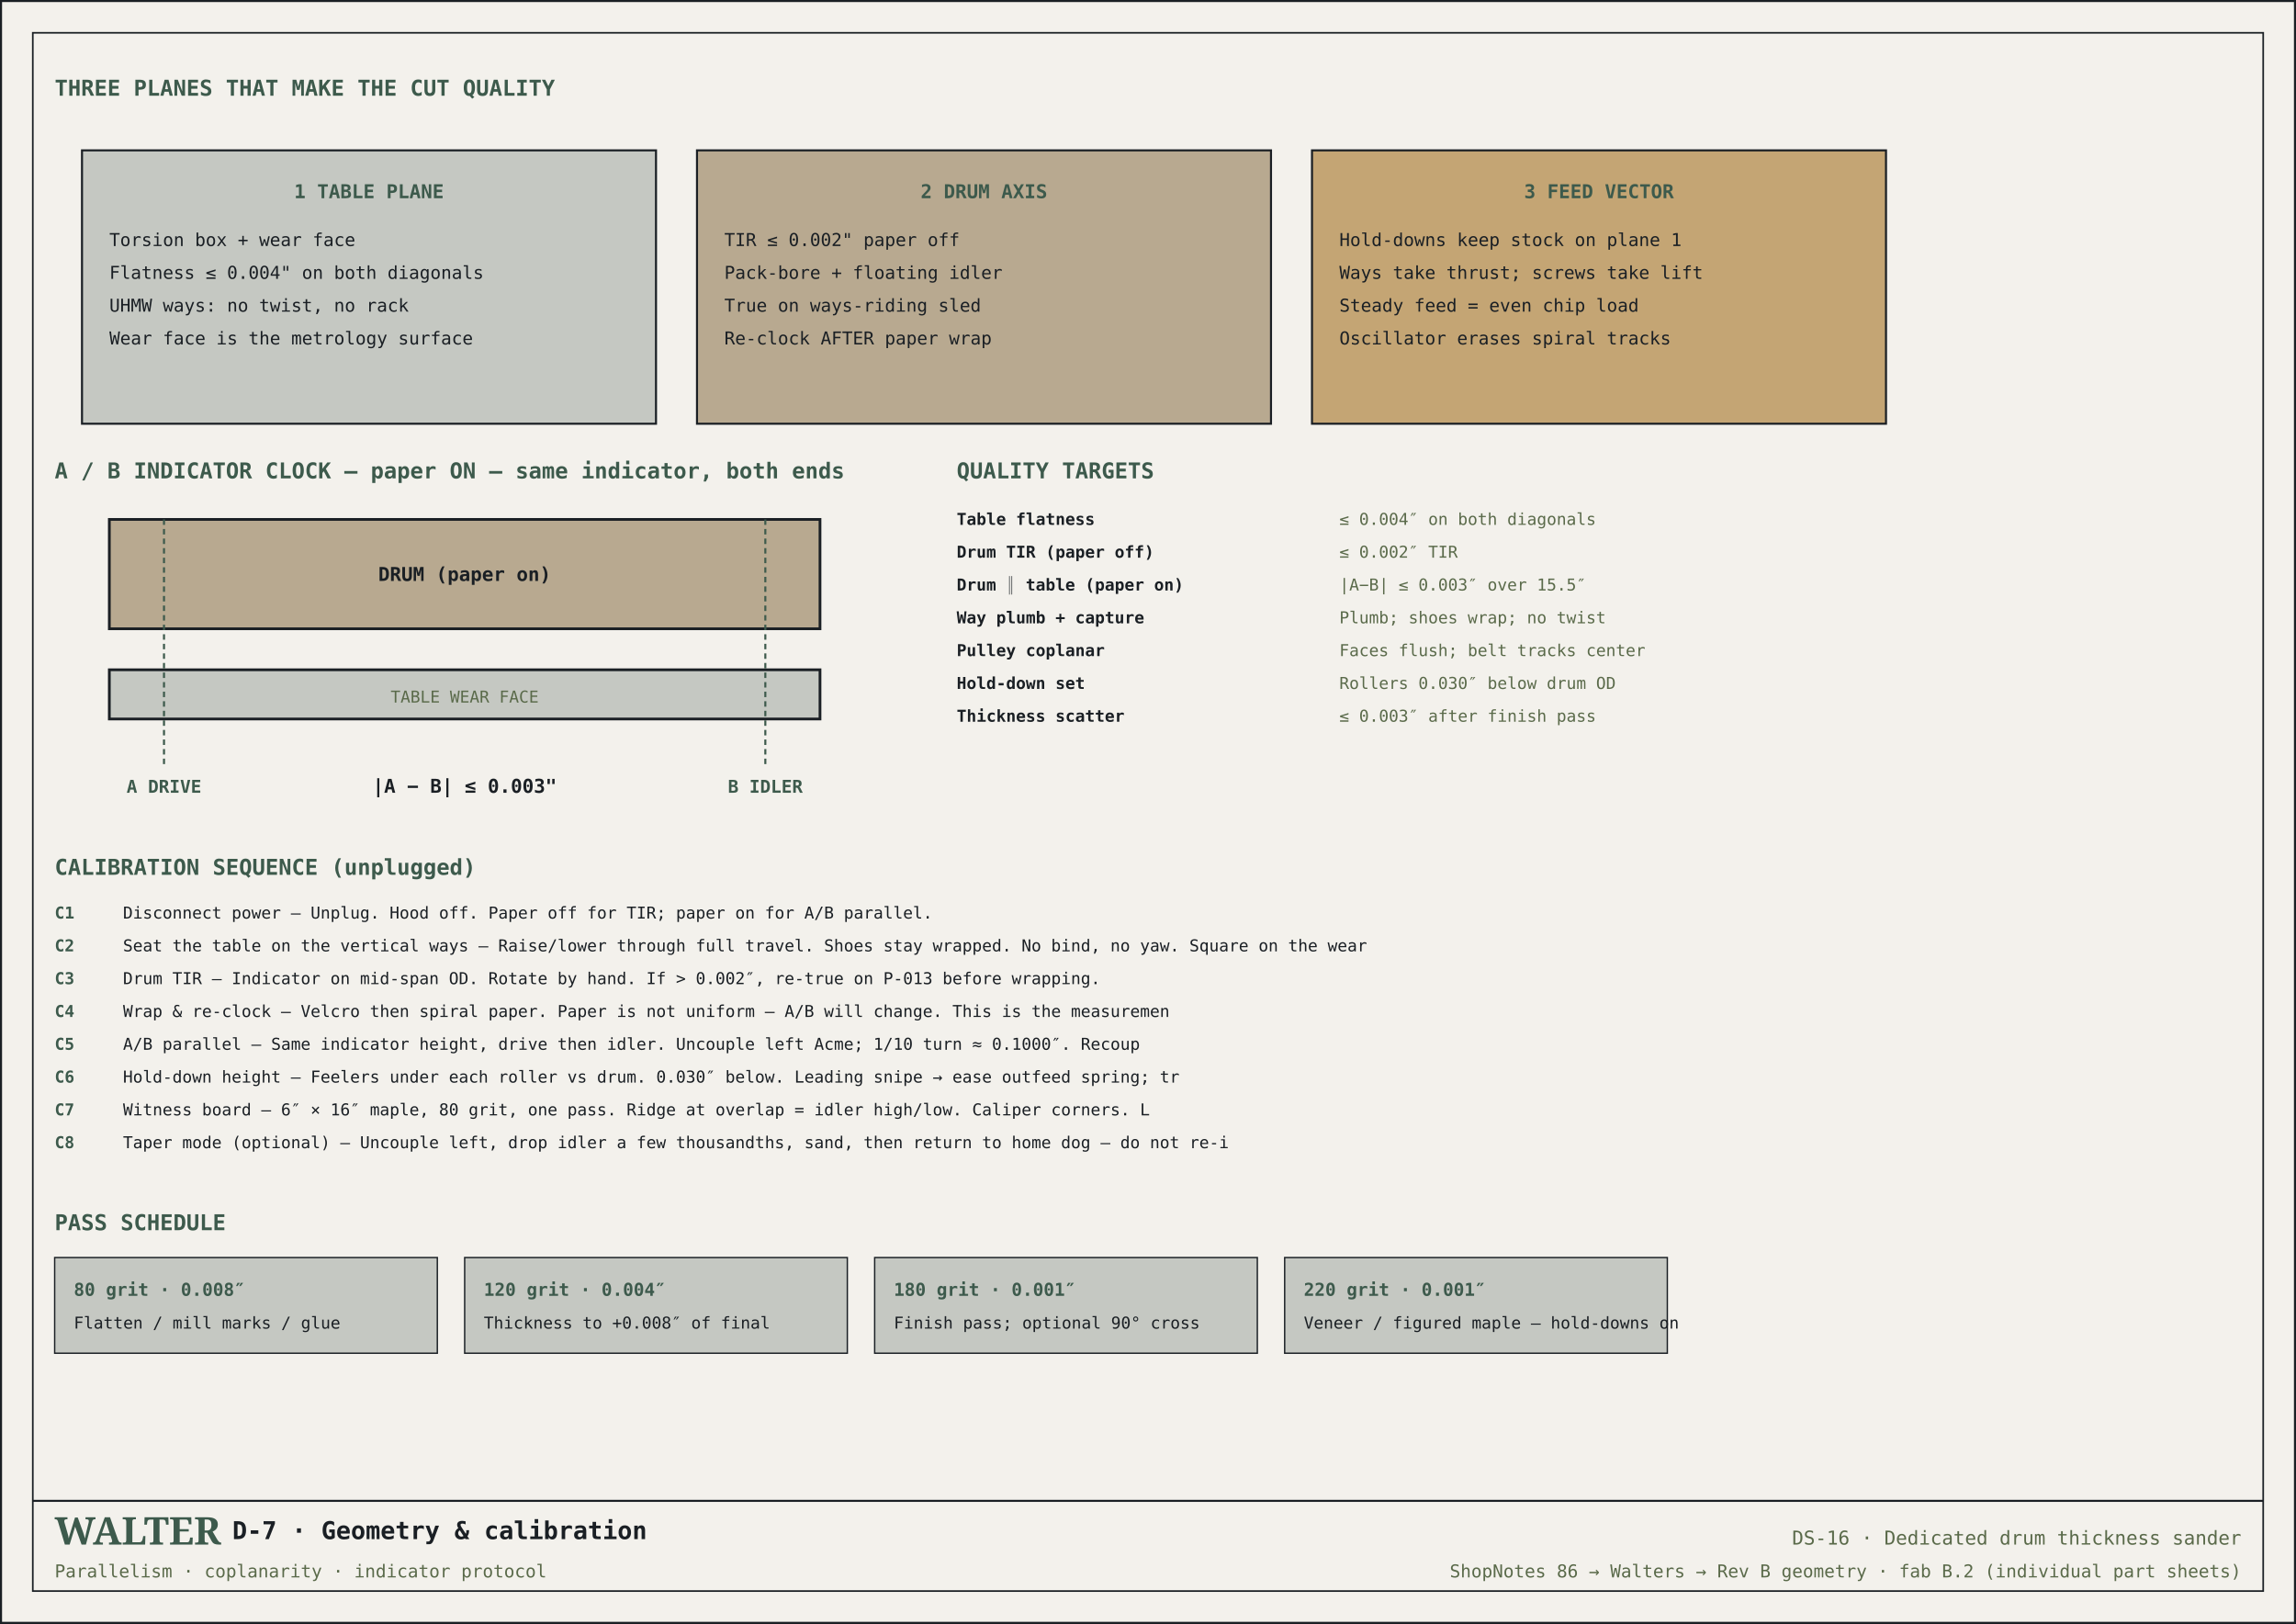
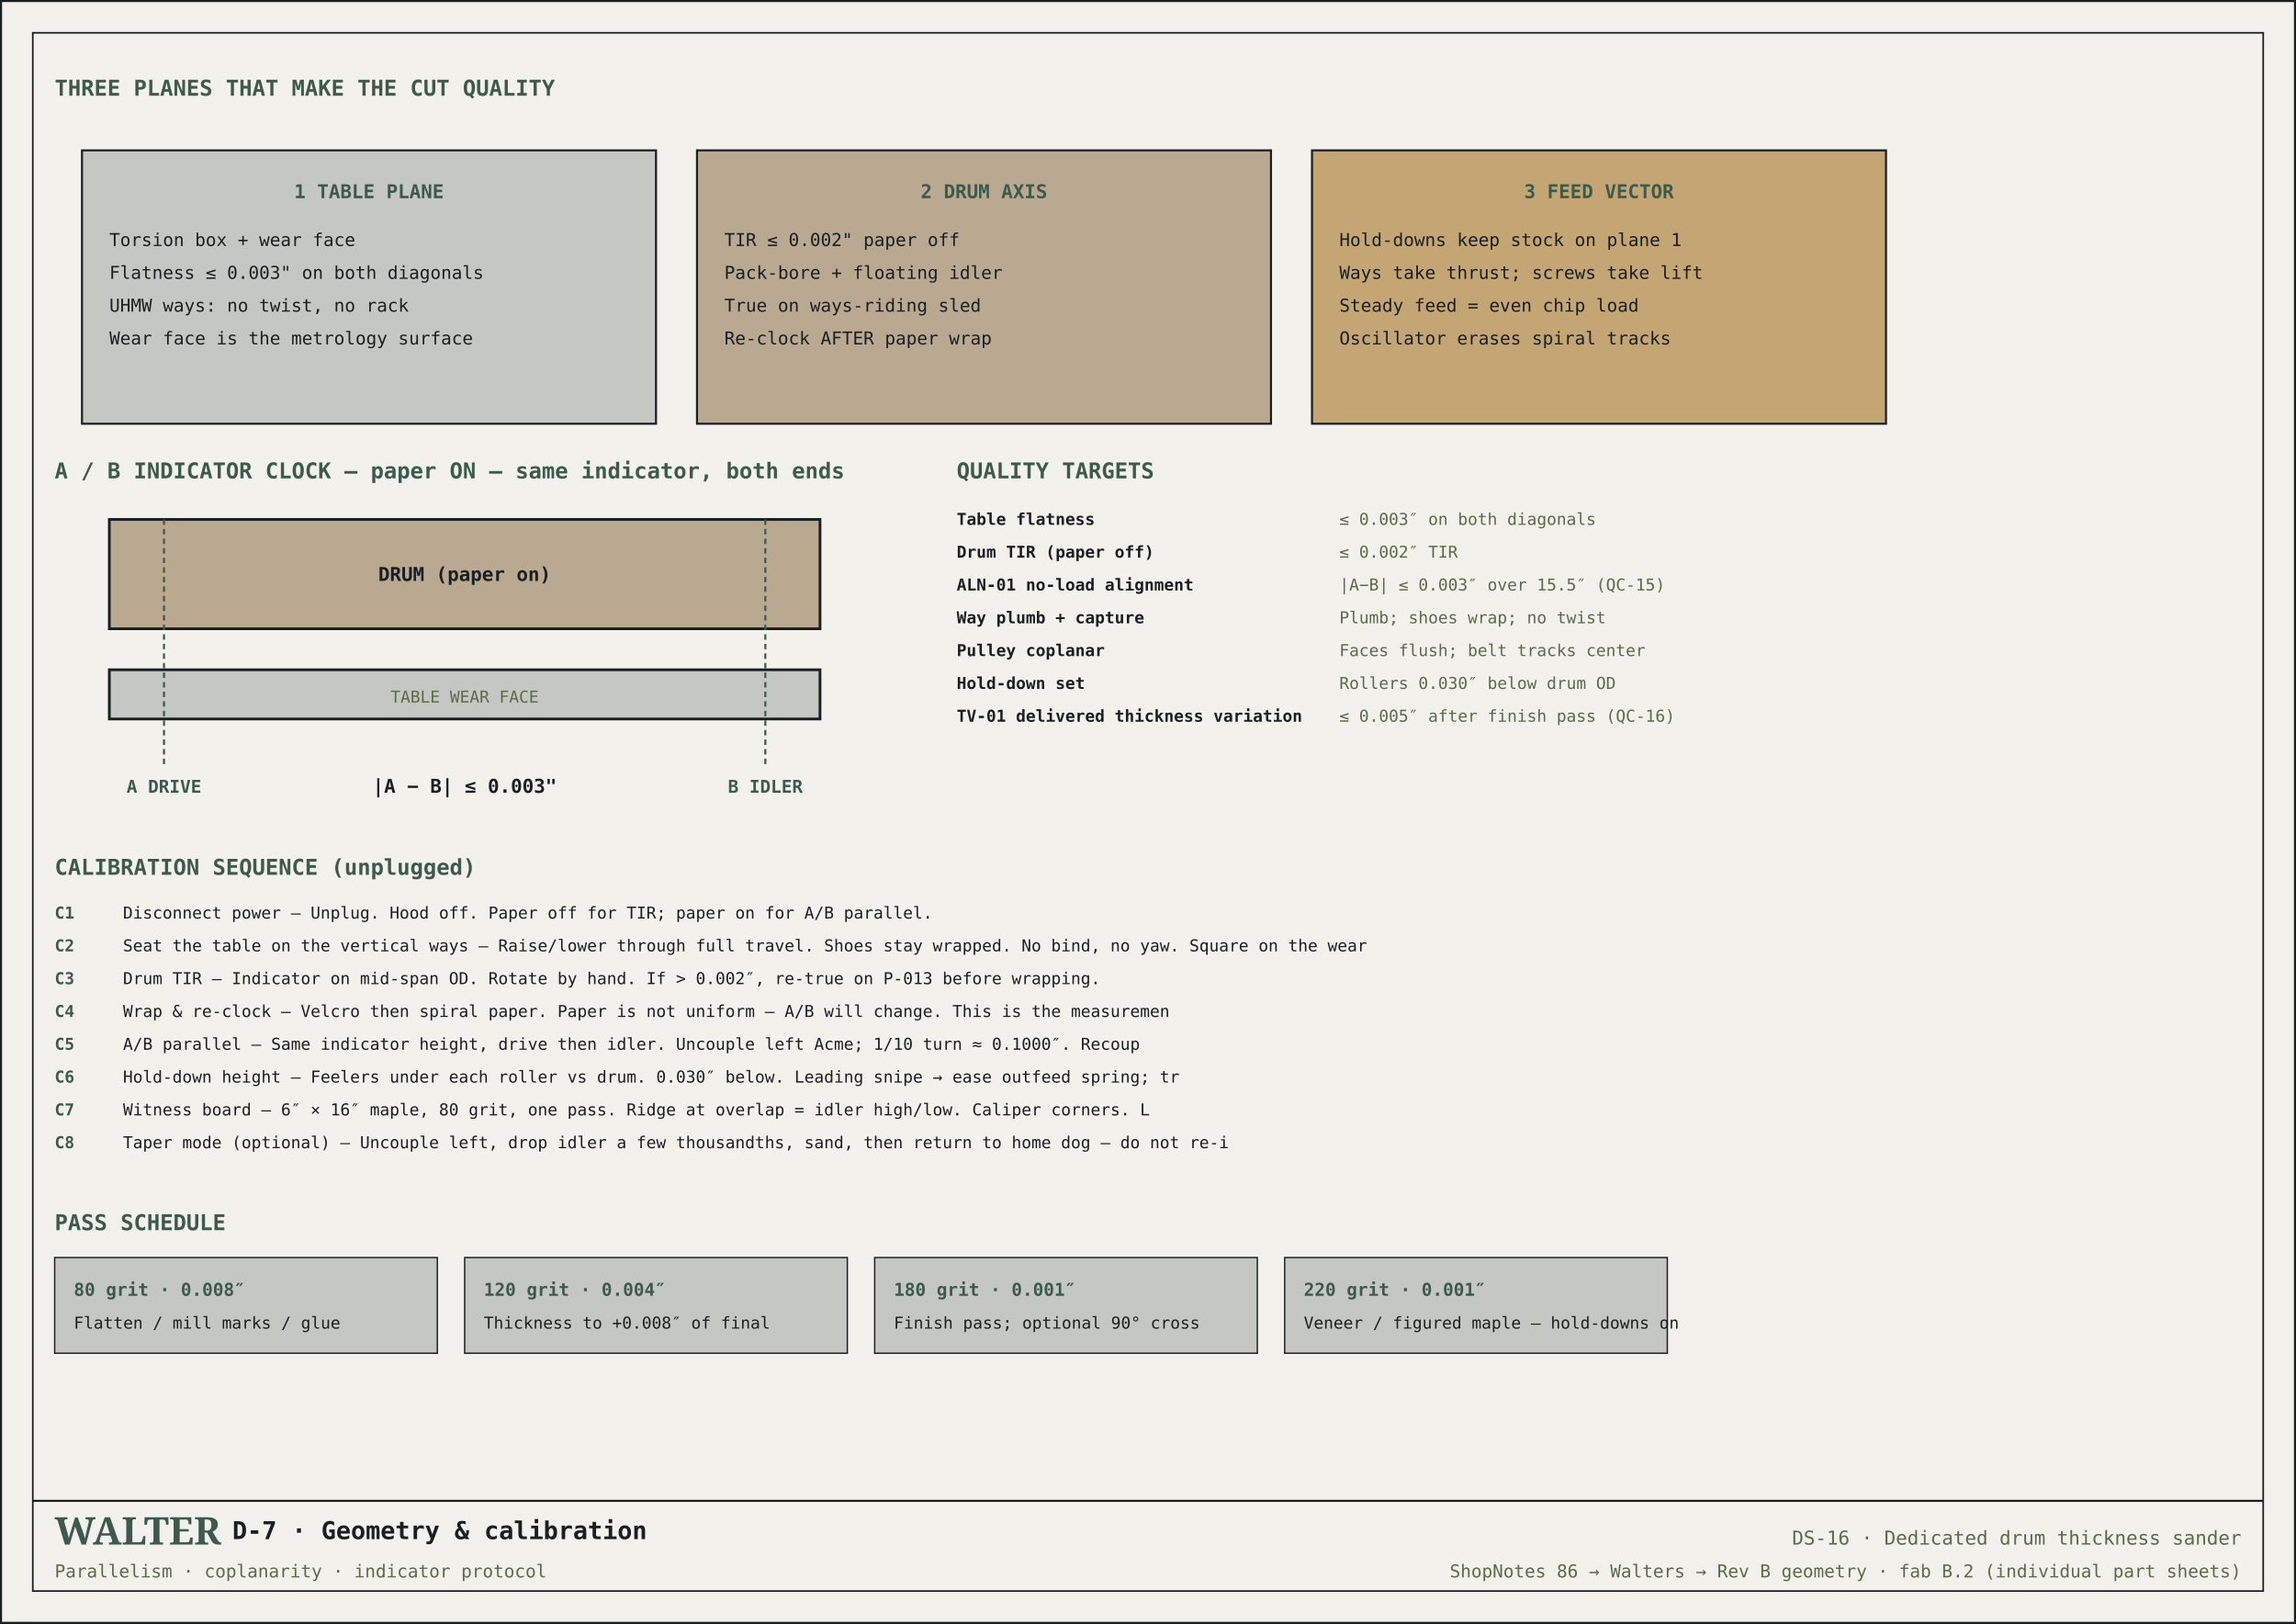
<svg xmlns="http://www.w3.org/2000/svg" width="1680" height="1188" viewBox="0 0 1680 1188">
  <rect x="0.0" y="0.0" width="1680.0" height="1188.0" fill="#f3f1ec" stroke="#1a1f24" stroke-width="3" />
  <rect x="24.0" y="24.0" width="1632.0" height="1140.0" fill="none" stroke="#1a1f24" stroke-width="1.2" />
  <line x1="24.0" y1="1098.0" x2="1656.0" y2="1098.0" stroke="#1a1f24" stroke-width="1.5" />
  <text x="40.0" y="1130.0" font-family="Georgia, serif" font-size="28" fill="#3d5a4c" text-anchor="start" font-weight="600">WALTER</text>
  <text x="170.0" y="1126.0" font-family="IBM Plex Mono, Menlo, monospace" font-size="18" fill="#1a1f24" text-anchor="start" font-weight="600">D-7  ·  Geometry &amp; calibration</text>
  <text x="40.0" y="1154.0" font-family="IBM Plex Mono, Menlo, monospace" font-size="13" fill="#5a6a4a" text-anchor="start">Parallelism · coplanarity · indicator protocol</text>
  <text x="1640.0" y="1130.0" font-family="IBM Plex Mono, Menlo, monospace" font-size="14" fill="#5a6a4a" text-anchor="end">DS-16 · Dedicated drum thickness sander</text>
  <text x="1640.0" y="1154.0" font-family="IBM Plex Mono, Menlo, monospace" font-size="13" fill="#5a6a4a" text-anchor="end">ShopNotes 86 → Walters → Rev B geometry · fab B.2 (individual part sheets)</text>
  <text x="40.0" y="70.0" font-family="IBM Plex Mono, Menlo, monospace" font-size="16" fill="#3d5a4c" text-anchor="start" font-weight="600">THREE PLANES THAT MAKE THE CUT QUALITY</text>
  <rect x="60.0" y="110.0" width="420.0" height="200.0" fill="#c5c8c2" stroke="#1a1f24" stroke-width="1.5" />
  <text x="270.0" y="145.0" font-family="IBM Plex Mono, Menlo, monospace" font-size="14" fill="#3d5a4c" text-anchor="middle" font-weight="600">1  TABLE PLANE</text>
  <text x="80.0" y="180.0" font-family="IBM Plex Mono, Menlo, monospace" font-size="13" fill="#1a1f24" text-anchor="start">Torsion box + wear face</text>
-   <text x="80.0" y="204.0" font-family="IBM Plex Mono, Menlo, monospace" font-size="13" fill="#1a1f24" text-anchor="start">Flatness ≤ 0.004" on both diagonals</text>
+   <text x="80.0" y="204.0" font-family="IBM Plex Mono, Menlo, monospace" font-size="13" fill="#1a1f24" text-anchor="start">Flatness ≤ 0.003" on both diagonals</text>
  <text x="80.0" y="228.0" font-family="IBM Plex Mono, Menlo, monospace" font-size="13" fill="#1a1f24" text-anchor="start">UHMW ways: no twist, no rack</text>
  <text x="80.0" y="252.0" font-family="IBM Plex Mono, Menlo, monospace" font-size="13" fill="#1a1f24" text-anchor="start">Wear face is the metrology surface</text>
  <rect x="510.0" y="110.0" width="420.0" height="200.0" fill="#b8a990" stroke="#1a1f24" stroke-width="1.5" />
  <text x="720.0" y="145.0" font-family="IBM Plex Mono, Menlo, monospace" font-size="14" fill="#3d5a4c" text-anchor="middle" font-weight="600">2  DRUM AXIS</text>
  <text x="530.0" y="180.0" font-family="IBM Plex Mono, Menlo, monospace" font-size="13" fill="#1a1f24" text-anchor="start">TIR ≤ 0.002" paper off</text>
  <text x="530.0" y="204.0" font-family="IBM Plex Mono, Menlo, monospace" font-size="13" fill="#1a1f24" text-anchor="start">Pack-bore + floating idler</text>
  <text x="530.0" y="228.0" font-family="IBM Plex Mono, Menlo, monospace" font-size="13" fill="#1a1f24" text-anchor="start">True on ways-riding sled</text>
  <text x="530.0" y="252.0" font-family="IBM Plex Mono, Menlo, monospace" font-size="13" fill="#1a1f24" text-anchor="start">Re-clock AFTER paper wrap</text>
  <rect x="960.0" y="110.0" width="420.0" height="200.0" fill="#c4a574" stroke="#1a1f24" stroke-width="1.5" />
  <text x="1170.0" y="145.0" font-family="IBM Plex Mono, Menlo, monospace" font-size="14" fill="#3d5a4c" text-anchor="middle" font-weight="600">3  FEED VECTOR</text>
  <text x="980.0" y="180.0" font-family="IBM Plex Mono, Menlo, monospace" font-size="13" fill="#1a1f24" text-anchor="start">Hold-downs keep stock on plane 1</text>
  <text x="980.0" y="204.0" font-family="IBM Plex Mono, Menlo, monospace" font-size="13" fill="#1a1f24" text-anchor="start">Ways take thrust; screws take lift</text>
  <text x="980.0" y="228.0" font-family="IBM Plex Mono, Menlo, monospace" font-size="13" fill="#1a1f24" text-anchor="start">Steady feed = even chip load</text>
  <text x="980.0" y="252.0" font-family="IBM Plex Mono, Menlo, monospace" font-size="13" fill="#1a1f24" text-anchor="start">Oscillator erases spiral tracks</text>
  <text x="40.0" y="350.0" font-family="IBM Plex Mono, Menlo, monospace" font-size="16" fill="#3d5a4c" text-anchor="start" font-weight="600">A / B INDICATOR CLOCK  —  paper ON  —  same indicator, both ends</text>
  <rect x="80.0" y="380.0" width="520.0" height="80.0" fill="#b8a990" stroke="#1a1f24" stroke-width="2" />
  <text x="340.0" y="425.0" font-family="IBM Plex Mono, Menlo, monospace" font-size="14" fill="#1a1f24" text-anchor="middle" font-weight="600">DRUM  (paper on)</text>
  <rect x="80.0" y="490.0" width="520.0" height="36.0" fill="#c5c8c2" stroke="#1a1f24" stroke-width="2" />
  <text x="340.0" y="514.0" font-family="IBM Plex Mono, Menlo, monospace" font-size="12" fill="#5a6a4a" text-anchor="middle">TABLE WEAR FACE</text>
  <line x1="120.0" y1="380.0" x2="120.0" y2="560.0" stroke="#3d5a4c" stroke-width="1.5" stroke-dasharray="4 3" />
  <line x1="560.0" y1="380.0" x2="560.0" y2="560.0" stroke="#3d5a4c" stroke-width="1.5" stroke-dasharray="4 3" />
  <text x="120.0" y="580.0" font-family="IBM Plex Mono, Menlo, monospace" font-size="13" fill="#3d5a4c" text-anchor="middle" font-weight="600">A  DRIVE</text>
  <text x="560.0" y="580.0" font-family="IBM Plex Mono, Menlo, monospace" font-size="13" fill="#3d5a4c" text-anchor="middle" font-weight="600">B  IDLER</text>
  <text x="340.0" y="580.0" font-family="IBM Plex Mono, Menlo, monospace" font-size="14" fill="#1a1f24" text-anchor="middle" font-weight="600">|A − B|  ≤  0.003"</text>
  <text x="700.0" y="350.0" font-family="IBM Plex Mono, Menlo, monospace" font-size="16" fill="#3d5a4c" text-anchor="start" font-weight="600">QUALITY TARGETS</text>
  <text x="700.0" y="384.0" font-family="IBM Plex Mono, Menlo, monospace" font-size="12" fill="#1a1f24" text-anchor="start" font-weight="600">Table flatness</text>
-   <text x="980.0" y="384.0" font-family="IBM Plex Mono, Menlo, monospace" font-size="12" fill="#5a6a4a" text-anchor="start">≤ 0.004″ on both diagonals</text>
+   <text x="980.0" y="384.0" font-family="IBM Plex Mono, Menlo, monospace" font-size="12" fill="#5a6a4a" text-anchor="start">≤ 0.003″ on both diagonals</text>
  <text x="700.0" y="408.0" font-family="IBM Plex Mono, Menlo, monospace" font-size="12" fill="#1a1f24" text-anchor="start" font-weight="600">Drum TIR (paper off)</text>
  <text x="980.0" y="408.0" font-family="IBM Plex Mono, Menlo, monospace" font-size="12" fill="#5a6a4a" text-anchor="start">≤ 0.002″ TIR</text>
-   <text x="700.0" y="432.0" font-family="IBM Plex Mono, Menlo, monospace" font-size="12" fill="#1a1f24" text-anchor="start" font-weight="600">Drum ∥ table (paper on)</text>
-   <text x="980.0" y="432.0" font-family="IBM Plex Mono, Menlo, monospace" font-size="12" fill="#5a6a4a" text-anchor="start">|A−B| ≤ 0.003″ over 15.5″</text>
+   <text x="700.0" y="432.0" font-family="IBM Plex Mono, Menlo, monospace" font-size="12" fill="#1a1f24" text-anchor="start" font-weight="600">ALN-01 no-load alignment</text>
+   <text x="980.0" y="432.0" font-family="IBM Plex Mono, Menlo, monospace" font-size="12" fill="#5a6a4a" text-anchor="start">|A−B| ≤ 0.003″ over 15.5″ (QC-15)</text>
  <text x="700.0" y="456.0" font-family="IBM Plex Mono, Menlo, monospace" font-size="12" fill="#1a1f24" text-anchor="start" font-weight="600">Way plumb + capture</text>
  <text x="980.0" y="456.0" font-family="IBM Plex Mono, Menlo, monospace" font-size="12" fill="#5a6a4a" text-anchor="start">Plumb; shoes wrap; no twist</text>
  <text x="700.0" y="480.0" font-family="IBM Plex Mono, Menlo, monospace" font-size="12" fill="#1a1f24" text-anchor="start" font-weight="600">Pulley coplanar</text>
  <text x="980.0" y="480.0" font-family="IBM Plex Mono, Menlo, monospace" font-size="12" fill="#5a6a4a" text-anchor="start">Faces flush; belt tracks center</text>
  <text x="700.0" y="504.0" font-family="IBM Plex Mono, Menlo, monospace" font-size="12" fill="#1a1f24" text-anchor="start" font-weight="600">Hold-down set</text>
  <text x="980.0" y="504.0" font-family="IBM Plex Mono, Menlo, monospace" font-size="12" fill="#5a6a4a" text-anchor="start">Rollers 0.030″ below drum OD</text>
-   <text x="700.0" y="528.0" font-family="IBM Plex Mono, Menlo, monospace" font-size="12" fill="#1a1f24" text-anchor="start" font-weight="600">Thickness scatter</text>
-   <text x="980.0" y="528.0" font-family="IBM Plex Mono, Menlo, monospace" font-size="12" fill="#5a6a4a" text-anchor="start">≤ 0.003″ after finish pass</text>
+   <text x="700.0" y="528.0" font-family="IBM Plex Mono, Menlo, monospace" font-size="12" fill="#1a1f24" text-anchor="start" font-weight="600">TV-01 delivered thickness variation</text>
+   <text x="980.0" y="528.0" font-family="IBM Plex Mono, Menlo, monospace" font-size="12" fill="#5a6a4a" text-anchor="start">≤ 0.005″ after finish pass (QC-16)</text>
  <text x="40.0" y="640.0" font-family="IBM Plex Mono, Menlo, monospace" font-size="16" fill="#3d5a4c" text-anchor="start" font-weight="600">CALIBRATION SEQUENCE (unplugged)</text>
  <text x="40.0" y="672.0" font-family="IBM Plex Mono, Menlo, monospace" font-size="12" fill="#3d5a4c" text-anchor="start" font-weight="600">C1</text>
  <text x="90.0" y="672.0" font-family="IBM Plex Mono, Menlo, monospace" font-size="12" fill="#1a1f24" text-anchor="start">Disconnect power — Unplug. Hood off. Paper off for TIR; paper on for A/B parallel.</text>
  <text x="40.0" y="696.0" font-family="IBM Plex Mono, Menlo, monospace" font-size="12" fill="#3d5a4c" text-anchor="start" font-weight="600">C2</text>
  <text x="90.0" y="696.0" font-family="IBM Plex Mono, Menlo, monospace" font-size="12" fill="#1a1f24" text-anchor="start">Seat the table on the vertical ways — Raise/lower through full travel. Shoes stay wrapped. No bind, no yaw. Square on the wear</text>
  <text x="40.0" y="720.0" font-family="IBM Plex Mono, Menlo, monospace" font-size="12" fill="#3d5a4c" text-anchor="start" font-weight="600">C3</text>
  <text x="90.0" y="720.0" font-family="IBM Plex Mono, Menlo, monospace" font-size="12" fill="#1a1f24" text-anchor="start">Drum TIR — Indicator on mid-span OD. Rotate by hand. If &gt; 0.002″, re-true on P-013 before wrapping.</text>
  <text x="40.0" y="744.0" font-family="IBM Plex Mono, Menlo, monospace" font-size="12" fill="#3d5a4c" text-anchor="start" font-weight="600">C4</text>
  <text x="90.0" y="744.0" font-family="IBM Plex Mono, Menlo, monospace" font-size="12" fill="#1a1f24" text-anchor="start">Wrap &amp; re-clock — Velcro then spiral paper. Paper is not uniform — A/B will change. This is the measuremen</text>
  <text x="40.0" y="768.0" font-family="IBM Plex Mono, Menlo, monospace" font-size="12" fill="#3d5a4c" text-anchor="start" font-weight="600">C5</text>
  <text x="90.0" y="768.0" font-family="IBM Plex Mono, Menlo, monospace" font-size="12" fill="#1a1f24" text-anchor="start">A/B parallel — Same indicator height, drive then idler. Uncouple left Acme; 1/10 turn ≈ 0.1000″. Recoup</text>
  <text x="40.0" y="792.0" font-family="IBM Plex Mono, Menlo, monospace" font-size="12" fill="#3d5a4c" text-anchor="start" font-weight="600">C6</text>
  <text x="90.0" y="792.0" font-family="IBM Plex Mono, Menlo, monospace" font-size="12" fill="#1a1f24" text-anchor="start">Hold-down height — Feelers under each roller vs drum. 0.030″ below. Leading snipe → ease outfeed spring; tr</text>
  <text x="40.0" y="816.0" font-family="IBM Plex Mono, Menlo, monospace" font-size="12" fill="#3d5a4c" text-anchor="start" font-weight="600">C7</text>
  <text x="90.0" y="816.0" font-family="IBM Plex Mono, Menlo, monospace" font-size="12" fill="#1a1f24" text-anchor="start">Witness board — 6″ × 16″ maple, 80 grit, one pass. Ridge at overlap = idler high/low. Caliper corners. L</text>
  <text x="40.0" y="840.0" font-family="IBM Plex Mono, Menlo, monospace" font-size="12" fill="#3d5a4c" text-anchor="start" font-weight="600">C8</text>
  <text x="90.0" y="840.0" font-family="IBM Plex Mono, Menlo, monospace" font-size="12" fill="#1a1f24" text-anchor="start">Taper mode (optional) — Uncouple left, drop idler a few thousandths, sand, then return to home dog — do not re-i</text>
  <text x="40.0" y="900.0" font-family="IBM Plex Mono, Menlo, monospace" font-size="16" fill="#3d5a4c" text-anchor="start" font-weight="600">PASS SCHEDULE</text>
  <rect x="40.0" y="920.0" width="280.0" height="70.0" fill="#c5c8c2" stroke="#1a1f24" stroke-width="1" />
  <text x="54.0" y="948.0" font-family="IBM Plex Mono, Menlo, monospace" font-size="13" fill="#3d5a4c" text-anchor="start" font-weight="600">80 grit  ·  0.008″</text>
  <text x="54.0" y="972.0" font-family="IBM Plex Mono, Menlo, monospace" font-size="12" fill="#1a1f24" text-anchor="start">Flatten / mill marks / glue</text>
  <rect x="340.0" y="920.0" width="280.0" height="70.0" fill="#c5c8c2" stroke="#1a1f24" stroke-width="1" />
  <text x="354.0" y="948.0" font-family="IBM Plex Mono, Menlo, monospace" font-size="13" fill="#3d5a4c" text-anchor="start" font-weight="600">120 grit  ·  0.004″</text>
  <text x="354.0" y="972.0" font-family="IBM Plex Mono, Menlo, monospace" font-size="12" fill="#1a1f24" text-anchor="start">Thickness to +0.008″ of final</text>
  <rect x="640.0" y="920.0" width="280.0" height="70.0" fill="#c5c8c2" stroke="#1a1f24" stroke-width="1" />
  <text x="654.0" y="948.0" font-family="IBM Plex Mono, Menlo, monospace" font-size="13" fill="#3d5a4c" text-anchor="start" font-weight="600">180 grit  ·  0.001″</text>
  <text x="654.0" y="972.0" font-family="IBM Plex Mono, Menlo, monospace" font-size="12" fill="#1a1f24" text-anchor="start">Finish pass; optional 90° cross</text>
  <rect x="940.0" y="920.0" width="280.0" height="70.0" fill="#c5c8c2" stroke="#1a1f24" stroke-width="1" />
  <text x="954.0" y="948.0" font-family="IBM Plex Mono, Menlo, monospace" font-size="13" fill="#3d5a4c" text-anchor="start" font-weight="600">220 grit  ·  0.001″</text>
  <text x="954.0" y="972.0" font-family="IBM Plex Mono, Menlo, monospace" font-size="12" fill="#1a1f24" text-anchor="start">Veneer / figured maple — hold-downs on</text>
</svg>
